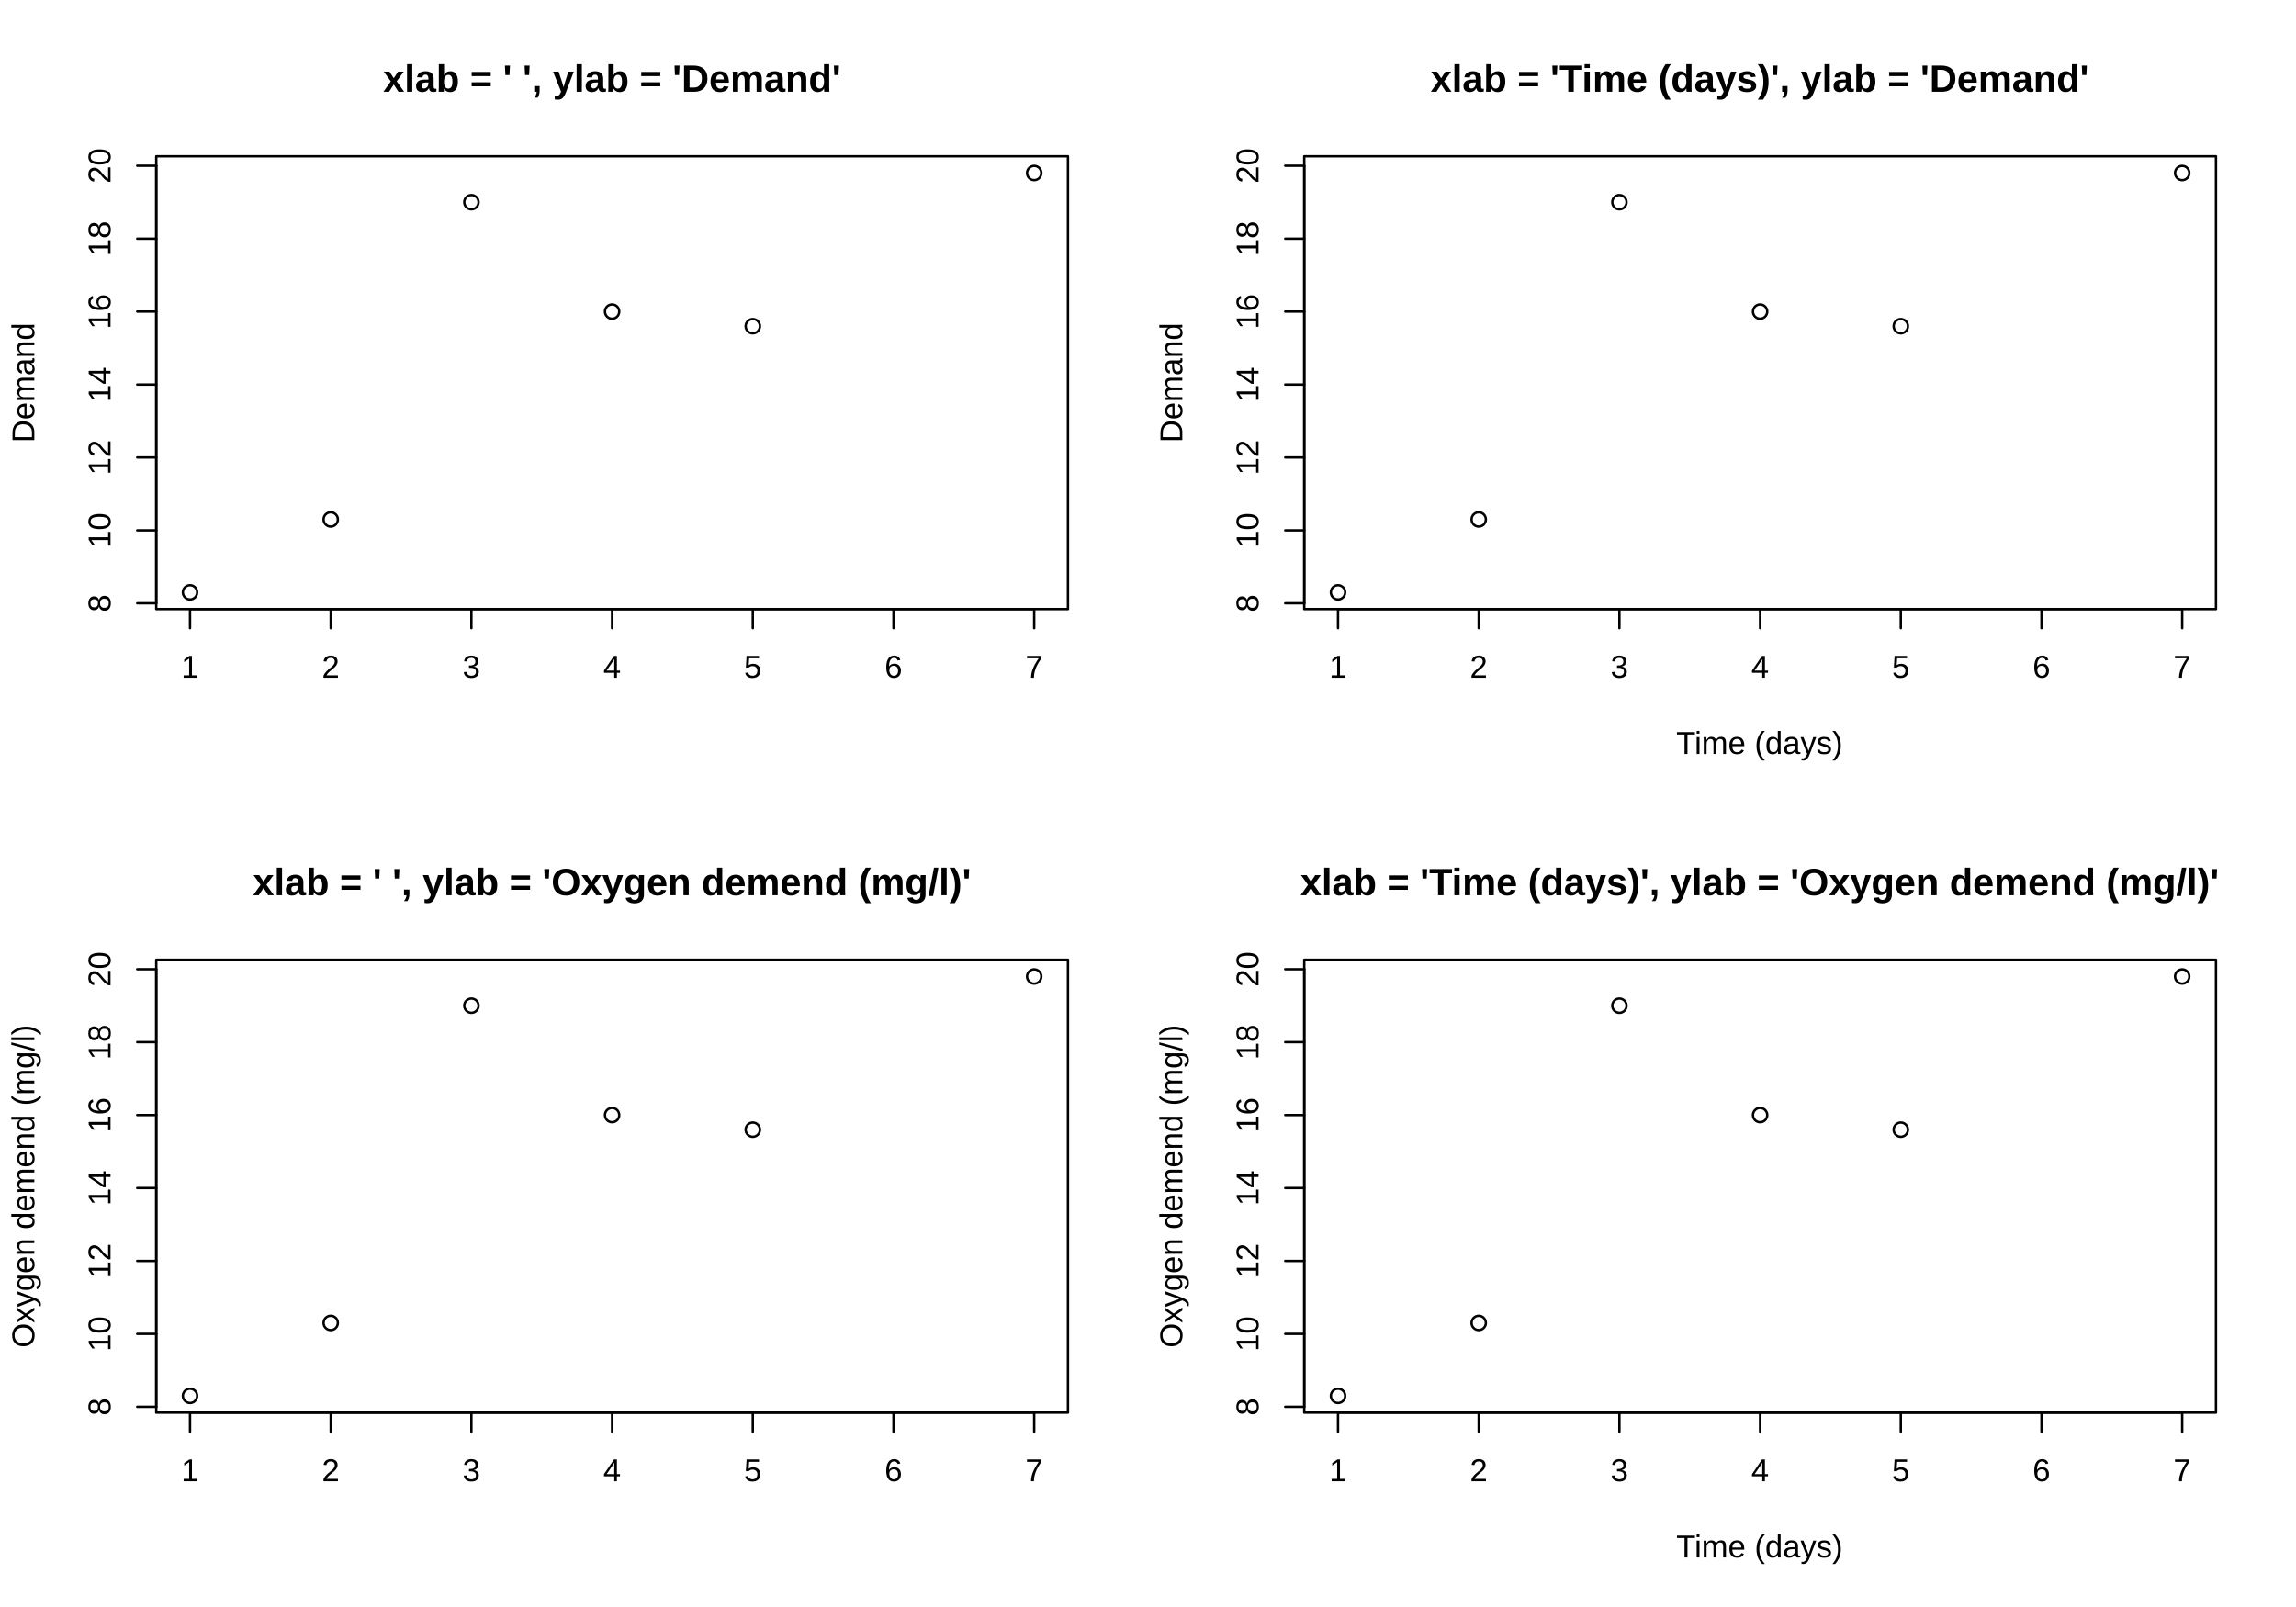
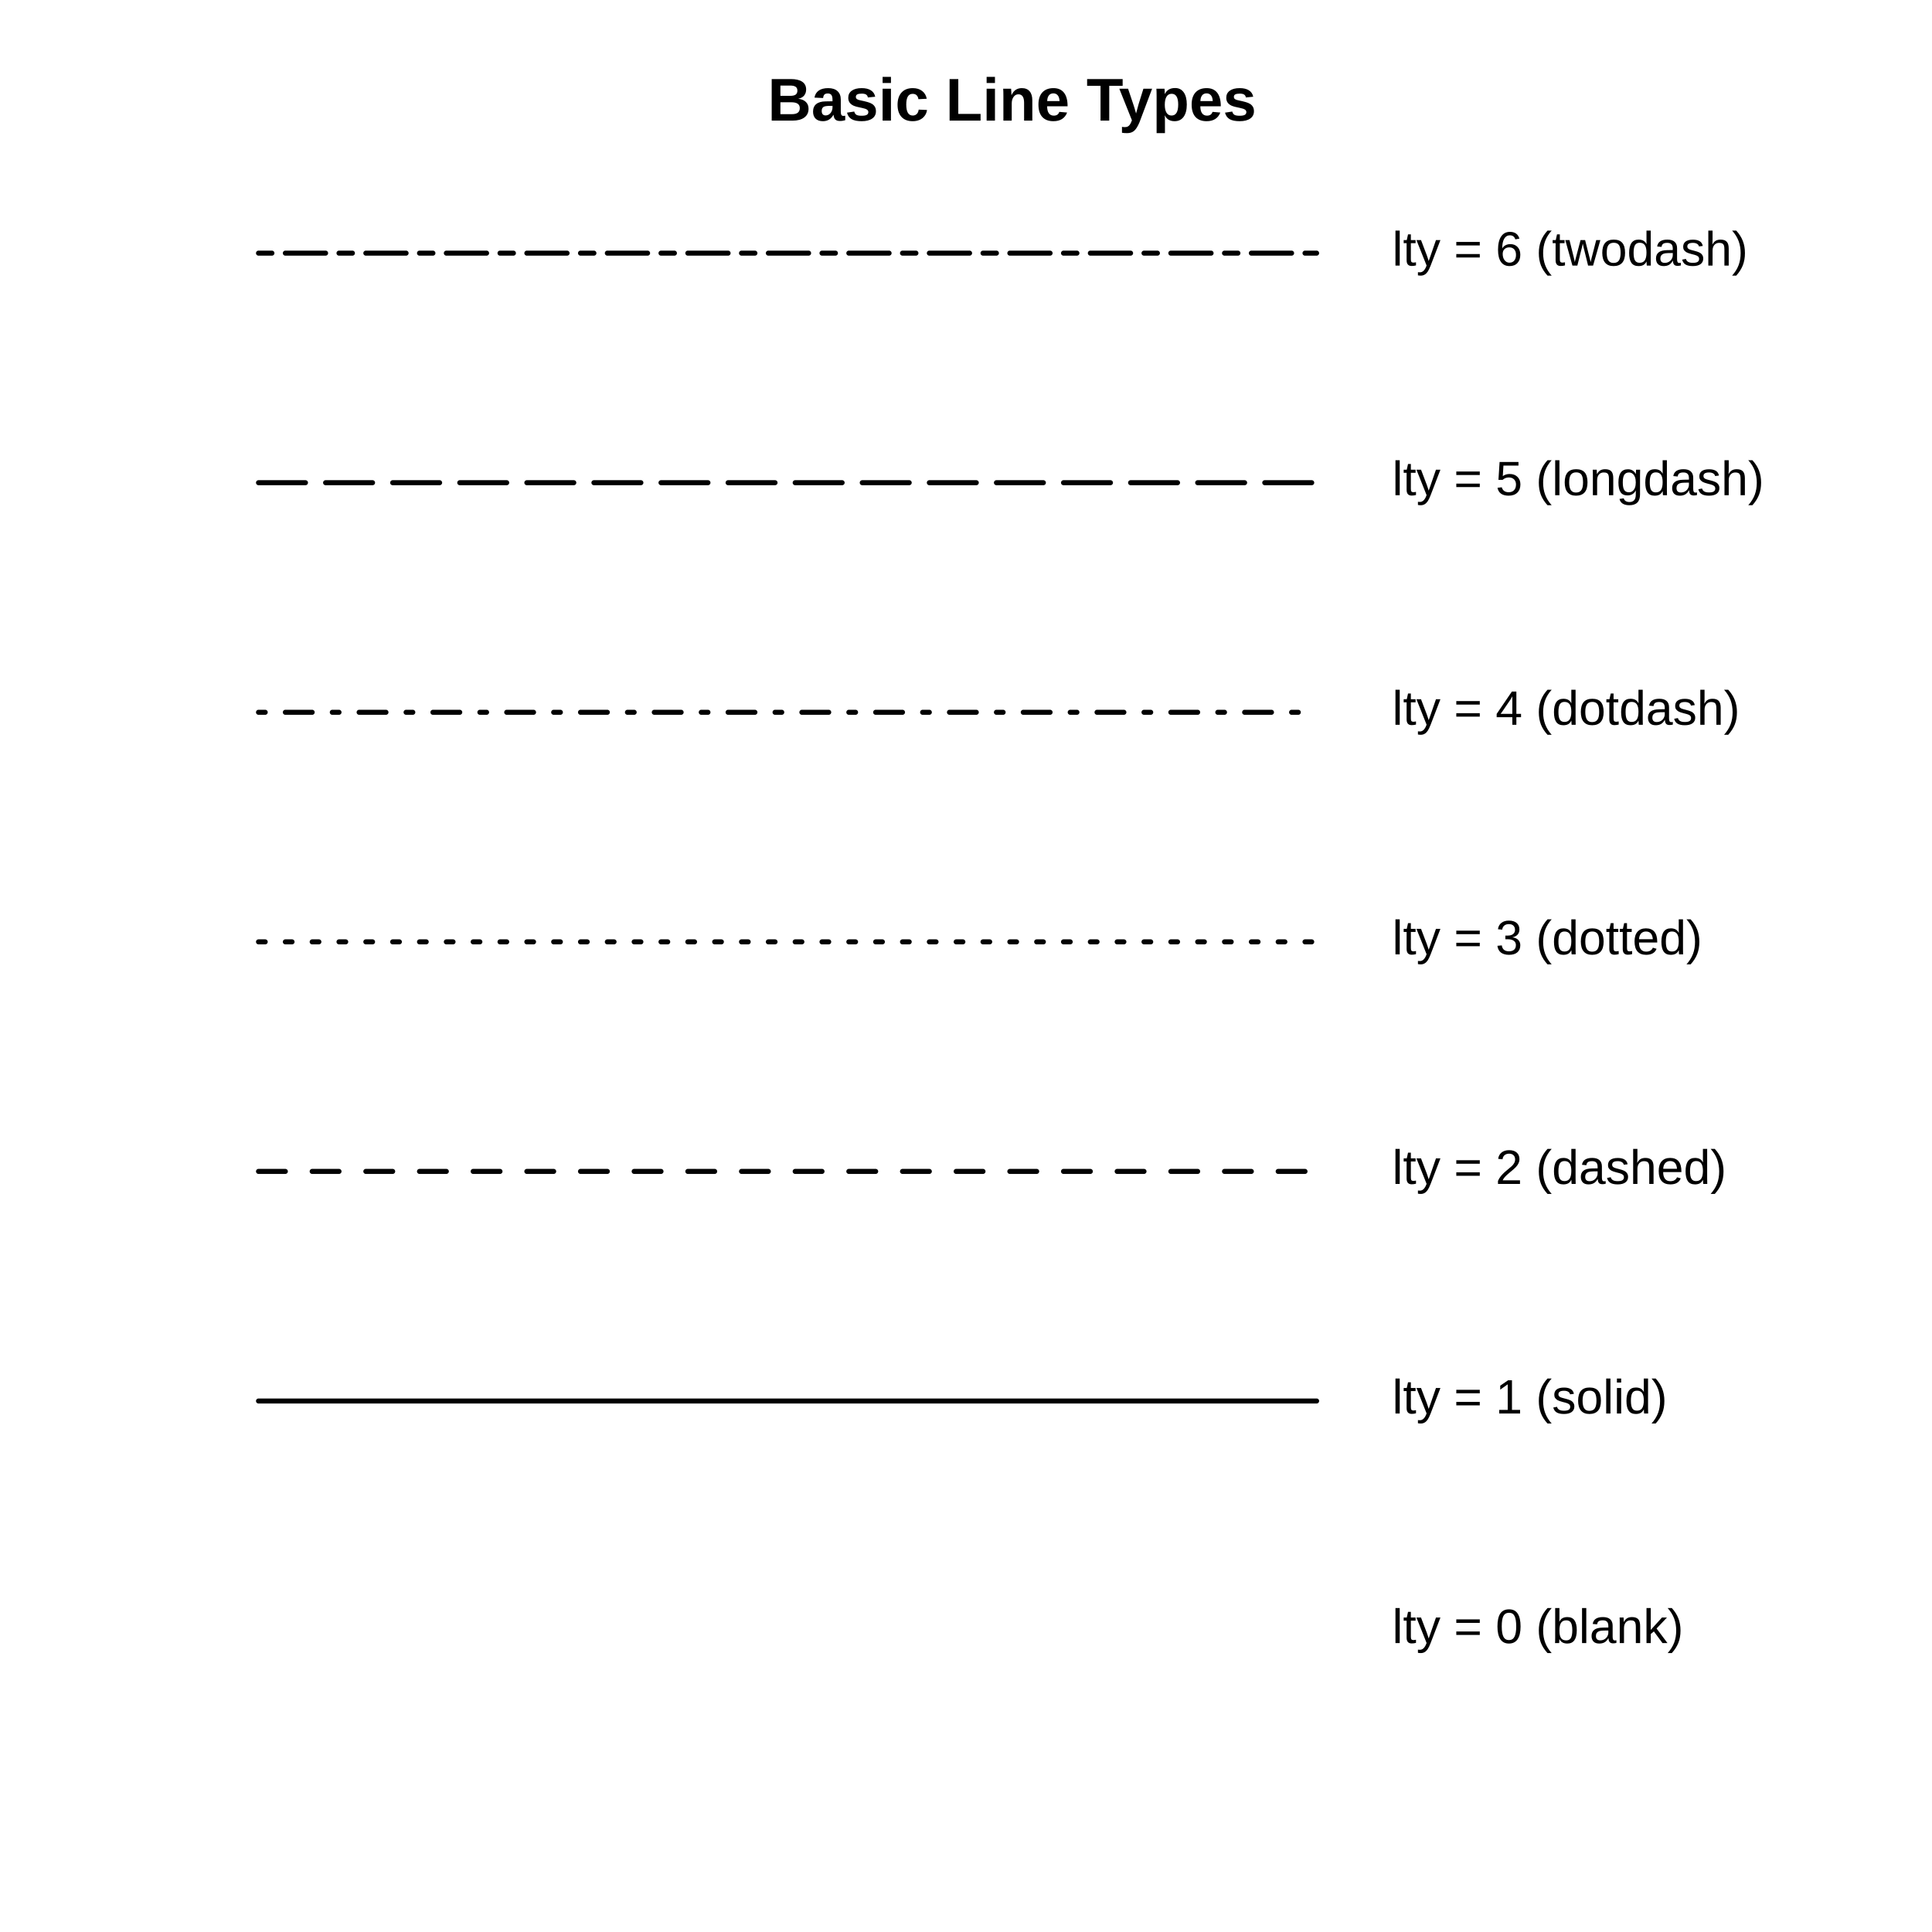
- <svg xmlns="http://www.w3.org/2000/svg" viewBox="0 0 720.00 504.00">
+ <svg xmlns="http://www.w3.org/2000/svg" viewBox="0 0 576.00 576.00">
  <defs>
    <style type="text/css">
    line, polyline, polygon, path, rect, circle {
      fill: none;
      stroke: #000000;
      stroke-linecap: round;
      stroke-linejoin: round;
      stroke-miterlimit: 10.00;
    }
  </style>
  </defs>
  <rect width="100%" height="100%" style="stroke: none; fill: #FFFFFF;" />
+   <text x="228.87" y="35.96" style="font-size: 18.00px; font-weight: bold; font-family: Arial;" textLength="147.06px" lengthAdjust="spacingAndGlyphs">Basic Line Types</text>
  <defs>
-     <clipPath id="cpNDkuMDB8MzM0LjkwfDE5MS4wNHw0OS4wMA==">
-       <rect x="49.00" y="49.00" width="285.90" height="142.04" />
+     <clipPath id="cpNTkuMDR8NTQ1Ljc2fDUwMi41Nnw1OS4wNA==">
+       <rect x="59.04" y="59.04" width="486.72" height="443.52" />
    </clipPath>
  </defs>
-   <circle cx="59.59" cy="185.78" r="2.24" style="stroke-width: 0.75;" clip-path="url(#cpNDkuMDB8MzM0LjkwfDE5MS4wNHw0OS4wMA==)" />
-   <circle cx="103.71" cy="162.91" r="2.24" style="stroke-width: 0.75;" clip-path="url(#cpNDkuMDB8MzM0LjkwfDE5MS4wNHw0OS4wMA==)" />
-   <circle cx="147.83" cy="63.41" r="2.24" style="stroke-width: 0.75;" clip-path="url(#cpNDkuMDB8MzM0LjkwfDE5MS4wNHw0OS4wMA==)" />
-   <circle cx="191.95" cy="97.72" r="2.24" style="stroke-width: 0.75;" clip-path="url(#cpNDkuMDB8MzM0LjkwfDE5MS4wNHw0OS4wMA==)" />
-   <circle cx="236.07" cy="102.30" r="2.24" style="stroke-width: 0.75;" clip-path="url(#cpNDkuMDB8MzM0LjkwfDE5MS4wNHw0OS4wMA==)" />
-   <circle cx="324.31" cy="54.26" r="2.24" style="stroke-width: 0.75;" clip-path="url(#cpNDkuMDB8MzM0LjkwfDE5MS4wNHw0OS4wMA==)" />
-   <defs>
-     <clipPath id="cpMC4wMHw3MjAuMDB8NTA0LjAwfDAuMDA=">
-       <rect x="0.00" y="0.00" width="720.00" height="504.00" />
-     </clipPath>
-   </defs>
-   <line x1="59.59" y1="191.04" x2="324.31" y2="191.04" style="stroke-width: 0.75;" clip-path="url(#cpMC4wMHw3MjAuMDB8NTA0LjAwfDAuMDA=)" />
-   <line x1="59.59" y1="191.04" x2="59.59" y2="197.02" style="stroke-width: 0.75;" clip-path="url(#cpMC4wMHw3MjAuMDB8NTA0LjAwfDAuMDA=)" />
-   <line x1="103.71" y1="191.04" x2="103.71" y2="197.02" style="stroke-width: 0.75;" clip-path="url(#cpMC4wMHw3MjAuMDB8NTA0LjAwfDAuMDA=)" />
-   <line x1="147.83" y1="191.04" x2="147.83" y2="197.02" style="stroke-width: 0.75;" clip-path="url(#cpMC4wMHw3MjAuMDB8NTA0LjAwfDAuMDA=)" />
-   <line x1="191.95" y1="191.04" x2="191.95" y2="197.02" style="stroke-width: 0.75;" clip-path="url(#cpMC4wMHw3MjAuMDB8NTA0LjAwfDAuMDA=)" />
-   <line x1="236.07" y1="191.04" x2="236.07" y2="197.02" style="stroke-width: 0.75;" clip-path="url(#cpMC4wMHw3MjAuMDB8NTA0LjAwfDAuMDA=)" />
-   <line x1="280.19" y1="191.04" x2="280.19" y2="197.02" style="stroke-width: 0.75;" clip-path="url(#cpMC4wMHw3MjAuMDB8NTA0LjAwfDAuMDA=)" />
-   <line x1="324.31" y1="191.04" x2="324.31" y2="197.02" style="stroke-width: 0.75;" clip-path="url(#cpMC4wMHw3MjAuMDB8NTA0LjAwfDAuMDA=)" />
-   <g clip-path="url(#cpMC4wMHw3MjAuMDB8NTA0LjAwfDAuMDA=)">
-     <text x="56.82" y="212.56" style="font-size: 9.96px; font-family: Arial;" textLength="5.54px" lengthAdjust="spacingAndGlyphs">1</text>
+   <g clip-path="url(#cpNTkuMDR8NTQ1Ljc2fDUwMi41Nnw1OS4wNA==)">
+     <text x="415.07" y="489.86" style="font-size: 14.40px; font-family: Arial;" textLength="86.84px" lengthAdjust="spacingAndGlyphs">lty = 0 (blank)</text>
  </g>
-   <g clip-path="url(#cpMC4wMHw3MjAuMDB8NTA0LjAwfDAuMDA=)">
-     <text x="100.94" y="212.56" style="font-size: 9.96px; font-family: Arial;" textLength="5.54px" lengthAdjust="spacingAndGlyphs">2</text>
+   <polyline points="77.07,417.69 392.53,417.69 " style="stroke-width: 1.50;" clip-path="url(#cpNTkuMDR8NTQ1Ljc2fDUwMi41Nnw1OS4wNA==)" />
+   <g clip-path="url(#cpNTkuMDR8NTQ1Ljc2fDUwMi41Nnw1OS4wNA==)">
+     <text x="415.07" y="421.42" style="font-size: 14.40px; font-family: Arial;" textLength="82.03px" lengthAdjust="spacingAndGlyphs">lty = 1 (solid)</text>
  </g>
-   <g clip-path="url(#cpMC4wMHw3MjAuMDB8NTA0LjAwfDAuMDA=)">
-     <text x="145.06" y="212.56" style="font-size: 9.96px; font-family: Arial;" textLength="5.54px" lengthAdjust="spacingAndGlyphs">3</text>
+   <polyline points="77.07,349.24 392.53,349.24 " style="stroke-width: 1.50; stroke-dasharray: 8.00,8.00;" clip-path="url(#cpNTkuMDR8NTQ1Ljc2fDUwMi41Nnw1OS4wNA==)" />
+   <g clip-path="url(#cpNTkuMDR8NTQ1Ljc2fDUwMi41Nnw1OS4wNA==)">
+     <text x="415.07" y="352.97" style="font-size: 14.40px; font-family: Arial;" textLength="99.65px" lengthAdjust="spacingAndGlyphs">lty = 2 (dashed)</text>
  </g>
-   <g clip-path="url(#cpMC4wMHw3MjAuMDB8NTA0LjAwfDAuMDA=)">
-     <text x="189.18" y="212.56" style="font-size: 9.96px; font-family: Arial;" textLength="5.54px" lengthAdjust="spacingAndGlyphs">4</text>
+   <polyline points="77.07,280.80 392.53,280.80 " style="stroke-width: 1.50; stroke-dasharray: 2.00,6.00;" clip-path="url(#cpNTkuMDR8NTQ1Ljc2fDUwMi41Nnw1OS4wNA==)" />
+   <g clip-path="url(#cpNTkuMDR8NTQ1Ljc2fDUwMi41Nnw1OS4wNA==)">
+     <text x="415.07" y="284.53" style="font-size: 14.40px; font-family: Arial;" textLength="92.45px" lengthAdjust="spacingAndGlyphs">lty = 3 (dotted)</text>
  </g>
-   <g clip-path="url(#cpMC4wMHw3MjAuMDB8NTA0LjAwfDAuMDA=)">
-     <text x="233.30" y="212.56" style="font-size: 9.96px; font-family: Arial;" textLength="5.54px" lengthAdjust="spacingAndGlyphs">5</text>
+   <polyline points="77.07,212.36 392.53,212.36 " style="stroke-width: 1.50; stroke-dasharray: 2.00,6.00,8.00,6.00;" clip-path="url(#cpNTkuMDR8NTQ1Ljc2fDUwMi41Nnw1OS4wNA==)" />
+   <g clip-path="url(#cpNTkuMDR8NTQ1Ljc2fDUwMi41Nnw1OS4wNA==)">
+     <text x="415.07" y="216.08" style="font-size: 14.40px; font-family: Arial;" textLength="103.65px" lengthAdjust="spacingAndGlyphs">lty = 4 (dotdash)</text>
  </g>
-   <g clip-path="url(#cpMC4wMHw3MjAuMDB8NTA0LjAwfDAuMDA=)">
-     <text x="277.42" y="212.56" style="font-size: 9.96px; font-family: Arial;" textLength="5.54px" lengthAdjust="spacingAndGlyphs">6</text>
+   <polyline points="77.07,143.91 392.53,143.91 " style="stroke-width: 1.50; stroke-dasharray: 14.00,6.00;" clip-path="url(#cpNTkuMDR8NTQ1Ljc2fDUwMi41Nnw1OS4wNA==)" />
+   <g clip-path="url(#cpNTkuMDR8NTQ1Ljc2fDUwMi41Nnw1OS4wNA==)">
+     <text x="415.07" y="147.64" style="font-size: 14.40px; font-family: Arial;" textLength="110.86px" lengthAdjust="spacingAndGlyphs">lty = 5 (longdash)</text>
  </g>
-   <g clip-path="url(#cpMC4wMHw3MjAuMDB8NTA0LjAwfDAuMDA=)">
-     <text x="321.54" y="212.56" style="font-size: 9.96px; font-family: Arial;" textLength="5.54px" lengthAdjust="spacingAndGlyphs">7</text>
-   </g>
-   <line x1="49.00" y1="189.21" x2="49.00" y2="51.98" style="stroke-width: 0.75;" clip-path="url(#cpMC4wMHw3MjAuMDB8NTA0LjAwfDAuMDA=)" />
-   <line x1="49.00" y1="189.21" x2="43.03" y2="189.21" style="stroke-width: 0.75;" clip-path="url(#cpMC4wMHw3MjAuMDB8NTA0LjAwfDAuMDA=)" />
-   <line x1="49.00" y1="166.34" x2="43.03" y2="166.34" style="stroke-width: 0.75;" clip-path="url(#cpMC4wMHw3MjAuMDB8NTA0LjAwfDAuMDA=)" />
-   <line x1="49.00" y1="143.47" x2="43.03" y2="143.47" style="stroke-width: 0.75;" clip-path="url(#cpMC4wMHw3MjAuMDB8NTA0LjAwfDAuMDA=)" />
-   <line x1="49.00" y1="120.60" x2="43.03" y2="120.60" style="stroke-width: 0.75;" clip-path="url(#cpMC4wMHw3MjAuMDB8NTA0LjAwfDAuMDA=)" />
-   <line x1="49.00" y1="97.72" x2="43.03" y2="97.72" style="stroke-width: 0.75;" clip-path="url(#cpMC4wMHw3MjAuMDB8NTA0LjAwfDAuMDA=)" />
-   <line x1="49.00" y1="74.85" x2="43.03" y2="74.85" style="stroke-width: 0.75;" clip-path="url(#cpMC4wMHw3MjAuMDB8NTA0LjAwfDAuMDA=)" />
-   <line x1="49.00" y1="51.98" x2="43.03" y2="51.98" style="stroke-width: 0.75;" clip-path="url(#cpMC4wMHw3MjAuMDB8NTA0LjAwfDAuMDA=)" />
-   <g clip-path="url(#cpMC4wMHw3MjAuMDB8NTA0LjAwfDAuMDA=)">
-     <text transform="translate(34.66,191.98) rotate(-90)" style="font-size: 9.96px; font-family: Arial;" textLength="5.54px" lengthAdjust="spacingAndGlyphs">8</text>
-   </g>
-   <g clip-path="url(#cpMC4wMHw3MjAuMDB8NTA0LjAwfDAuMDA=)">
-     <text transform="translate(34.66,171.88) rotate(-90)" style="font-size: 9.96px; font-family: Arial;" textLength="11.08px" lengthAdjust="spacingAndGlyphs">10</text>
-   </g>
-   <g clip-path="url(#cpMC4wMHw3MjAuMDB8NTA0LjAwfDAuMDA=)">
-     <text transform="translate(34.66,149.01) rotate(-90)" style="font-size: 9.96px; font-family: Arial;" textLength="11.08px" lengthAdjust="spacingAndGlyphs">12</text>
-   </g>
-   <g clip-path="url(#cpMC4wMHw3MjAuMDB8NTA0LjAwfDAuMDA=)">
-     <text transform="translate(34.66,126.14) rotate(-90)" style="font-size: 9.96px; font-family: Arial;" textLength="11.08px" lengthAdjust="spacingAndGlyphs">14</text>
-   </g>
-   <g clip-path="url(#cpMC4wMHw3MjAuMDB8NTA0LjAwfDAuMDA=)">
-     <text transform="translate(34.66,103.26) rotate(-90)" style="font-size: 9.96px; font-family: Arial;" textLength="11.08px" lengthAdjust="spacingAndGlyphs">16</text>
-   </g>
-   <g clip-path="url(#cpMC4wMHw3MjAuMDB8NTA0LjAwfDAuMDA=)">
-     <text transform="translate(34.66,80.39) rotate(-90)" style="font-size: 9.96px; font-family: Arial;" textLength="11.08px" lengthAdjust="spacingAndGlyphs">18</text>
-   </g>
-   <g clip-path="url(#cpMC4wMHw3MjAuMDB8NTA0LjAwfDAuMDA=)">
-     <text transform="translate(34.66,57.52) rotate(-90)" style="font-size: 9.96px; font-family: Arial;" textLength="11.08px" lengthAdjust="spacingAndGlyphs">20</text>
-   </g>
-   <polyline points="49.00,191.04 334.90,191.04 334.90,49.00 49.00,49.00 49.00,191.04 " style="stroke-width: 0.75;" clip-path="url(#cpMC4wMHw3MjAuMDB8NTA0LjAwfDAuMDA=)" />
-   <defs>
-     <clipPath id="cpMC4wMHwzNjAuMDB8MjUyLjAwfDAuMDA=">
-       <rect x="0.00" y="0.00" width="360.00" height="252.00" />
-     </clipPath>
-   </defs>
-   <g clip-path="url(#cpMC4wMHwzNjAuMDB8MjUyLjAwfDAuMDA=)">
-     <text x="120.17" y="28.78" style="font-size: 11.95px; font-weight: bold; font-family: Arial;" textLength="143.56px" lengthAdjust="spacingAndGlyphs">xlab = ' ', ylab = 'Demand'</text>
-   </g>
-   <g clip-path="url(#cpMC4wMHwzNjAuMDB8MjUyLjAwfDAuMDA=)">
-     <text x="190.57" y="236.46" style="font-size: 9.96px; font-family: Arial;" textLength="2.77px" lengthAdjust="spacingAndGlyphs"> </text>
-   </g>
-   <g clip-path="url(#cpMC4wMHwzNjAuMDB8MjUyLjAwfDAuMDA=)">
-     <text transform="translate(10.76,138.85) rotate(-90)" style="font-size: 9.96px; font-family: Arial;" textLength="37.65px" lengthAdjust="spacingAndGlyphs">Demand</text>
-   </g>
-   <defs>
-     <clipPath id="cpNDA5LjAwfDY5NC45MHwxOTEuMDR8NDkuMDA=">
-       <rect x="409.00" y="49.00" width="285.90" height="142.04" />
-     </clipPath>
-   </defs>
-   <circle cx="419.59" cy="185.78" r="2.24" style="stroke-width: 0.75;" clip-path="url(#cpNDA5LjAwfDY5NC45MHwxOTEuMDR8NDkuMDA=)" />
-   <circle cx="463.71" cy="162.91" r="2.24" style="stroke-width: 0.75;" clip-path="url(#cpNDA5LjAwfDY5NC45MHwxOTEuMDR8NDkuMDA=)" />
-   <circle cx="507.83" cy="63.41" r="2.24" style="stroke-width: 0.75;" clip-path="url(#cpNDA5LjAwfDY5NC45MHwxOTEuMDR8NDkuMDA=)" />
-   <circle cx="551.95" cy="97.72" r="2.24" style="stroke-width: 0.75;" clip-path="url(#cpNDA5LjAwfDY5NC45MHwxOTEuMDR8NDkuMDA=)" />
-   <circle cx="596.07" cy="102.30" r="2.24" style="stroke-width: 0.75;" clip-path="url(#cpNDA5LjAwfDY5NC45MHwxOTEuMDR8NDkuMDA=)" />
-   <circle cx="684.31" cy="54.26" r="2.24" style="stroke-width: 0.75;" clip-path="url(#cpNDA5LjAwfDY5NC45MHwxOTEuMDR8NDkuMDA=)" />
-   <defs>
-     <clipPath id="cpMC4wMHw3MjAuMDB8NTA0LjAwfDAuMDA=">
-       <rect x="0.00" y="0.00" width="720.00" height="504.00" />
-     </clipPath>
-   </defs>
-   <line x1="419.59" y1="191.04" x2="684.31" y2="191.04" style="stroke-width: 0.75;" clip-path="url(#cpMC4wMHw3MjAuMDB8NTA0LjAwfDAuMDA=)" />
-   <line x1="419.59" y1="191.04" x2="419.59" y2="197.02" style="stroke-width: 0.75;" clip-path="url(#cpMC4wMHw3MjAuMDB8NTA0LjAwfDAuMDA=)" />
-   <line x1="463.71" y1="191.04" x2="463.71" y2="197.02" style="stroke-width: 0.75;" clip-path="url(#cpMC4wMHw3MjAuMDB8NTA0LjAwfDAuMDA=)" />
-   <line x1="507.83" y1="191.04" x2="507.83" y2="197.02" style="stroke-width: 0.75;" clip-path="url(#cpMC4wMHw3MjAuMDB8NTA0LjAwfDAuMDA=)" />
-   <line x1="551.95" y1="191.04" x2="551.95" y2="197.02" style="stroke-width: 0.75;" clip-path="url(#cpMC4wMHw3MjAuMDB8NTA0LjAwfDAuMDA=)" />
-   <line x1="596.07" y1="191.04" x2="596.07" y2="197.02" style="stroke-width: 0.75;" clip-path="url(#cpMC4wMHw3MjAuMDB8NTA0LjAwfDAuMDA=)" />
-   <line x1="640.19" y1="191.04" x2="640.19" y2="197.02" style="stroke-width: 0.75;" clip-path="url(#cpMC4wMHw3MjAuMDB8NTA0LjAwfDAuMDA=)" />
-   <line x1="684.31" y1="191.04" x2="684.31" y2="197.02" style="stroke-width: 0.75;" clip-path="url(#cpMC4wMHw3MjAuMDB8NTA0LjAwfDAuMDA=)" />
-   <g clip-path="url(#cpMC4wMHw3MjAuMDB8NTA0LjAwfDAuMDA=)">
-     <text x="416.82" y="212.56" style="font-size: 9.96px; font-family: Arial;" textLength="5.54px" lengthAdjust="spacingAndGlyphs">1</text>
-   </g>
-   <g clip-path="url(#cpMC4wMHw3MjAuMDB8NTA0LjAwfDAuMDA=)">
-     <text x="460.94" y="212.56" style="font-size: 9.96px; font-family: Arial;" textLength="5.54px" lengthAdjust="spacingAndGlyphs">2</text>
-   </g>
-   <g clip-path="url(#cpMC4wMHw3MjAuMDB8NTA0LjAwfDAuMDA=)">
-     <text x="505.06" y="212.56" style="font-size: 9.96px; font-family: Arial;" textLength="5.54px" lengthAdjust="spacingAndGlyphs">3</text>
-   </g>
-   <g clip-path="url(#cpMC4wMHw3MjAuMDB8NTA0LjAwfDAuMDA=)">
-     <text x="549.18" y="212.56" style="font-size: 9.96px; font-family: Arial;" textLength="5.54px" lengthAdjust="spacingAndGlyphs">4</text>
-   </g>
-   <g clip-path="url(#cpMC4wMHw3MjAuMDB8NTA0LjAwfDAuMDA=)">
-     <text x="593.30" y="212.56" style="font-size: 9.96px; font-family: Arial;" textLength="5.54px" lengthAdjust="spacingAndGlyphs">5</text>
-   </g>
-   <g clip-path="url(#cpMC4wMHw3MjAuMDB8NTA0LjAwfDAuMDA=)">
-     <text x="637.42" y="212.56" style="font-size: 9.96px; font-family: Arial;" textLength="5.54px" lengthAdjust="spacingAndGlyphs">6</text>
-   </g>
-   <g clip-path="url(#cpMC4wMHw3MjAuMDB8NTA0LjAwfDAuMDA=)">
-     <text x="681.54" y="212.56" style="font-size: 9.96px; font-family: Arial;" textLength="5.54px" lengthAdjust="spacingAndGlyphs">7</text>
-   </g>
-   <line x1="409.00" y1="189.21" x2="409.00" y2="51.98" style="stroke-width: 0.75;" clip-path="url(#cpMC4wMHw3MjAuMDB8NTA0LjAwfDAuMDA=)" />
-   <line x1="409.00" y1="189.21" x2="403.03" y2="189.21" style="stroke-width: 0.75;" clip-path="url(#cpMC4wMHw3MjAuMDB8NTA0LjAwfDAuMDA=)" />
-   <line x1="409.00" y1="166.34" x2="403.03" y2="166.34" style="stroke-width: 0.75;" clip-path="url(#cpMC4wMHw3MjAuMDB8NTA0LjAwfDAuMDA=)" />
-   <line x1="409.00" y1="143.47" x2="403.03" y2="143.47" style="stroke-width: 0.75;" clip-path="url(#cpMC4wMHw3MjAuMDB8NTA0LjAwfDAuMDA=)" />
-   <line x1="409.00" y1="120.60" x2="403.03" y2="120.60" style="stroke-width: 0.75;" clip-path="url(#cpMC4wMHw3MjAuMDB8NTA0LjAwfDAuMDA=)" />
-   <line x1="409.00" y1="97.72" x2="403.03" y2="97.72" style="stroke-width: 0.75;" clip-path="url(#cpMC4wMHw3MjAuMDB8NTA0LjAwfDAuMDA=)" />
-   <line x1="409.00" y1="74.85" x2="403.03" y2="74.85" style="stroke-width: 0.75;" clip-path="url(#cpMC4wMHw3MjAuMDB8NTA0LjAwfDAuMDA=)" />
-   <line x1="409.00" y1="51.98" x2="403.03" y2="51.98" style="stroke-width: 0.75;" clip-path="url(#cpMC4wMHw3MjAuMDB8NTA0LjAwfDAuMDA=)" />
-   <g clip-path="url(#cpMC4wMHw3MjAuMDB8NTA0LjAwfDAuMDA=)">
-     <text transform="translate(394.66,191.98) rotate(-90)" style="font-size: 9.96px; font-family: Arial;" textLength="5.54px" lengthAdjust="spacingAndGlyphs">8</text>
-   </g>
-   <g clip-path="url(#cpMC4wMHw3MjAuMDB8NTA0LjAwfDAuMDA=)">
-     <text transform="translate(394.66,171.88) rotate(-90)" style="font-size: 9.96px; font-family: Arial;" textLength="11.08px" lengthAdjust="spacingAndGlyphs">10</text>
-   </g>
-   <g clip-path="url(#cpMC4wMHw3MjAuMDB8NTA0LjAwfDAuMDA=)">
-     <text transform="translate(394.66,149.01) rotate(-90)" style="font-size: 9.96px; font-family: Arial;" textLength="11.08px" lengthAdjust="spacingAndGlyphs">12</text>
-   </g>
-   <g clip-path="url(#cpMC4wMHw3MjAuMDB8NTA0LjAwfDAuMDA=)">
-     <text transform="translate(394.66,126.14) rotate(-90)" style="font-size: 9.96px; font-family: Arial;" textLength="11.08px" lengthAdjust="spacingAndGlyphs">14</text>
-   </g>
-   <g clip-path="url(#cpMC4wMHw3MjAuMDB8NTA0LjAwfDAuMDA=)">
-     <text transform="translate(394.66,103.26) rotate(-90)" style="font-size: 9.96px; font-family: Arial;" textLength="11.08px" lengthAdjust="spacingAndGlyphs">16</text>
-   </g>
-   <g clip-path="url(#cpMC4wMHw3MjAuMDB8NTA0LjAwfDAuMDA=)">
-     <text transform="translate(394.66,80.39) rotate(-90)" style="font-size: 9.96px; font-family: Arial;" textLength="11.08px" lengthAdjust="spacingAndGlyphs">18</text>
-   </g>
-   <g clip-path="url(#cpMC4wMHw3MjAuMDB8NTA0LjAwfDAuMDA=)">
-     <text transform="translate(394.66,57.52) rotate(-90)" style="font-size: 9.96px; font-family: Arial;" textLength="11.08px" lengthAdjust="spacingAndGlyphs">20</text>
-   </g>
-   <polyline points="409.00,191.04 694.90,191.04 694.90,49.00 409.00,49.00 409.00,191.04 " style="stroke-width: 0.75;" clip-path="url(#cpMC4wMHw3MjAuMDB8NTA0LjAwfDAuMDA=)" />
-   <defs>
-     <clipPath id="cpMzYwLjAwfDcyMC4wMHwyNTIuMDB8MC4wMA==">
-       <rect x="360.00" y="0.00" width="360.00" height="252.00" />
-     </clipPath>
-   </defs>
-   <g clip-path="url(#cpMzYwLjAwfDcyMC4wMHwyNTIuMDB8MC4wMA==)">
-     <text x="448.62" y="28.78" style="font-size: 11.95px; font-weight: bold; font-family: Arial;" textLength="206.66px" lengthAdjust="spacingAndGlyphs">xlab = 'Time (days)', ylab = 'Demand'</text>
-   </g>
-   <g clip-path="url(#cpMzYwLjAwfDcyMC4wMHwyNTIuMDB8MC4wMA==)">
-     <text x="525.67" y="236.46" style="font-size: 9.96px; font-family: Arial;" textLength="52.57px" lengthAdjust="spacingAndGlyphs">Time (days)</text>
-   </g>
-   <g clip-path="url(#cpMzYwLjAwfDcyMC4wMHwyNTIuMDB8MC4wMA==)">
-     <text transform="translate(370.76,138.85) rotate(-90)" style="font-size: 9.96px; font-family: Arial;" textLength="37.65px" lengthAdjust="spacingAndGlyphs">Demand</text>
-   </g>
-   <defs>
-     <clipPath id="cpNDkuMDB8MzM0LjkwfDQ0My4wNHwzMDEuMDA=">
-       <rect x="49.00" y="301.00" width="285.90" height="142.04" />
-     </clipPath>
-   </defs>
-   <circle cx="59.59" cy="437.78" r="2.24" style="stroke-width: 0.75;" clip-path="url(#cpNDkuMDB8MzM0LjkwfDQ0My4wNHwzMDEuMDA=)" />
-   <circle cx="103.71" cy="414.91" r="2.24" style="stroke-width: 0.75;" clip-path="url(#cpNDkuMDB8MzM0LjkwfDQ0My4wNHwzMDEuMDA=)" />
-   <circle cx="147.83" cy="315.41" r="2.24" style="stroke-width: 0.75;" clip-path="url(#cpNDkuMDB8MzM0LjkwfDQ0My4wNHwzMDEuMDA=)" />
-   <circle cx="191.95" cy="349.72" r="2.24" style="stroke-width: 0.75;" clip-path="url(#cpNDkuMDB8MzM0LjkwfDQ0My4wNHwzMDEuMDA=)" />
-   <circle cx="236.07" cy="354.30" r="2.24" style="stroke-width: 0.75;" clip-path="url(#cpNDkuMDB8MzM0LjkwfDQ0My4wNHwzMDEuMDA=)" />
-   <circle cx="324.31" cy="306.26" r="2.24" style="stroke-width: 0.75;" clip-path="url(#cpNDkuMDB8MzM0LjkwfDQ0My4wNHwzMDEuMDA=)" />
-   <defs>
-     <clipPath id="cpMC4wMHw3MjAuMDB8NTA0LjAwfDAuMDA=">
-       <rect x="0.00" y="0.00" width="720.00" height="504.00" />
-     </clipPath>
-   </defs>
-   <line x1="59.59" y1="443.04" x2="324.31" y2="443.04" style="stroke-width: 0.75;" clip-path="url(#cpMC4wMHw3MjAuMDB8NTA0LjAwfDAuMDA=)" />
-   <line x1="59.59" y1="443.04" x2="59.59" y2="449.02" style="stroke-width: 0.75;" clip-path="url(#cpMC4wMHw3MjAuMDB8NTA0LjAwfDAuMDA=)" />
-   <line x1="103.71" y1="443.04" x2="103.71" y2="449.02" style="stroke-width: 0.75;" clip-path="url(#cpMC4wMHw3MjAuMDB8NTA0LjAwfDAuMDA=)" />
-   <line x1="147.83" y1="443.04" x2="147.83" y2="449.02" style="stroke-width: 0.75;" clip-path="url(#cpMC4wMHw3MjAuMDB8NTA0LjAwfDAuMDA=)" />
-   <line x1="191.95" y1="443.04" x2="191.95" y2="449.02" style="stroke-width: 0.75;" clip-path="url(#cpMC4wMHw3MjAuMDB8NTA0LjAwfDAuMDA=)" />
-   <line x1="236.07" y1="443.04" x2="236.07" y2="449.02" style="stroke-width: 0.75;" clip-path="url(#cpMC4wMHw3MjAuMDB8NTA0LjAwfDAuMDA=)" />
-   <line x1="280.19" y1="443.04" x2="280.19" y2="449.02" style="stroke-width: 0.75;" clip-path="url(#cpMC4wMHw3MjAuMDB8NTA0LjAwfDAuMDA=)" />
-   <line x1="324.31" y1="443.04" x2="324.31" y2="449.02" style="stroke-width: 0.75;" clip-path="url(#cpMC4wMHw3MjAuMDB8NTA0LjAwfDAuMDA=)" />
-   <g clip-path="url(#cpMC4wMHw3MjAuMDB8NTA0LjAwfDAuMDA=)">
-     <text x="56.82" y="464.56" style="font-size: 9.96px; font-family: Arial;" textLength="5.54px" lengthAdjust="spacingAndGlyphs">1</text>
-   </g>
-   <g clip-path="url(#cpMC4wMHw3MjAuMDB8NTA0LjAwfDAuMDA=)">
-     <text x="100.94" y="464.56" style="font-size: 9.96px; font-family: Arial;" textLength="5.54px" lengthAdjust="spacingAndGlyphs">2</text>
-   </g>
-   <g clip-path="url(#cpMC4wMHw3MjAuMDB8NTA0LjAwfDAuMDA=)">
-     <text x="145.06" y="464.56" style="font-size: 9.96px; font-family: Arial;" textLength="5.54px" lengthAdjust="spacingAndGlyphs">3</text>
-   </g>
-   <g clip-path="url(#cpMC4wMHw3MjAuMDB8NTA0LjAwfDAuMDA=)">
-     <text x="189.18" y="464.56" style="font-size: 9.96px; font-family: Arial;" textLength="5.54px" lengthAdjust="spacingAndGlyphs">4</text>
-   </g>
-   <g clip-path="url(#cpMC4wMHw3MjAuMDB8NTA0LjAwfDAuMDA=)">
-     <text x="233.30" y="464.56" style="font-size: 9.96px; font-family: Arial;" textLength="5.54px" lengthAdjust="spacingAndGlyphs">5</text>
-   </g>
-   <g clip-path="url(#cpMC4wMHw3MjAuMDB8NTA0LjAwfDAuMDA=)">
-     <text x="277.42" y="464.56" style="font-size: 9.96px; font-family: Arial;" textLength="5.54px" lengthAdjust="spacingAndGlyphs">6</text>
-   </g>
-   <g clip-path="url(#cpMC4wMHw3MjAuMDB8NTA0LjAwfDAuMDA=)">
-     <text x="321.54" y="464.56" style="font-size: 9.96px; font-family: Arial;" textLength="5.54px" lengthAdjust="spacingAndGlyphs">7</text>
-   </g>
-   <line x1="49.00" y1="441.21" x2="49.00" y2="303.98" style="stroke-width: 0.75;" clip-path="url(#cpMC4wMHw3MjAuMDB8NTA0LjAwfDAuMDA=)" />
-   <line x1="49.00" y1="441.21" x2="43.03" y2="441.21" style="stroke-width: 0.75;" clip-path="url(#cpMC4wMHw3MjAuMDB8NTA0LjAwfDAuMDA=)" />
-   <line x1="49.00" y1="418.34" x2="43.03" y2="418.34" style="stroke-width: 0.75;" clip-path="url(#cpMC4wMHw3MjAuMDB8NTA0LjAwfDAuMDA=)" />
-   <line x1="49.00" y1="395.47" x2="43.03" y2="395.47" style="stroke-width: 0.75;" clip-path="url(#cpMC4wMHw3MjAuMDB8NTA0LjAwfDAuMDA=)" />
-   <line x1="49.00" y1="372.60" x2="43.03" y2="372.60" style="stroke-width: 0.75;" clip-path="url(#cpMC4wMHw3MjAuMDB8NTA0LjAwfDAuMDA=)" />
-   <line x1="49.00" y1="349.72" x2="43.03" y2="349.72" style="stroke-width: 0.75;" clip-path="url(#cpMC4wMHw3MjAuMDB8NTA0LjAwfDAuMDA=)" />
-   <line x1="49.00" y1="326.85" x2="43.03" y2="326.85" style="stroke-width: 0.75;" clip-path="url(#cpMC4wMHw3MjAuMDB8NTA0LjAwfDAuMDA=)" />
-   <line x1="49.00" y1="303.98" x2="43.03" y2="303.98" style="stroke-width: 0.75;" clip-path="url(#cpMC4wMHw3MjAuMDB8NTA0LjAwfDAuMDA=)" />
-   <g clip-path="url(#cpMC4wMHw3MjAuMDB8NTA0LjAwfDAuMDA=)">
-     <text transform="translate(34.66,443.98) rotate(-90)" style="font-size: 9.96px; font-family: Arial;" textLength="5.54px" lengthAdjust="spacingAndGlyphs">8</text>
-   </g>
-   <g clip-path="url(#cpMC4wMHw3MjAuMDB8NTA0LjAwfDAuMDA=)">
-     <text transform="translate(34.66,423.88) rotate(-90)" style="font-size: 9.96px; font-family: Arial;" textLength="11.08px" lengthAdjust="spacingAndGlyphs">10</text>
-   </g>
-   <g clip-path="url(#cpMC4wMHw3MjAuMDB8NTA0LjAwfDAuMDA=)">
-     <text transform="translate(34.66,401.01) rotate(-90)" style="font-size: 9.96px; font-family: Arial;" textLength="11.08px" lengthAdjust="spacingAndGlyphs">12</text>
-   </g>
-   <g clip-path="url(#cpMC4wMHw3MjAuMDB8NTA0LjAwfDAuMDA=)">
-     <text transform="translate(34.66,378.14) rotate(-90)" style="font-size: 9.96px; font-family: Arial;" textLength="11.08px" lengthAdjust="spacingAndGlyphs">14</text>
-   </g>
-   <g clip-path="url(#cpMC4wMHw3MjAuMDB8NTA0LjAwfDAuMDA=)">
-     <text transform="translate(34.66,355.26) rotate(-90)" style="font-size: 9.96px; font-family: Arial;" textLength="11.08px" lengthAdjust="spacingAndGlyphs">16</text>
-   </g>
-   <g clip-path="url(#cpMC4wMHw3MjAuMDB8NTA0LjAwfDAuMDA=)">
-     <text transform="translate(34.66,332.39) rotate(-90)" style="font-size: 9.96px; font-family: Arial;" textLength="11.08px" lengthAdjust="spacingAndGlyphs">18</text>
-   </g>
-   <g clip-path="url(#cpMC4wMHw3MjAuMDB8NTA0LjAwfDAuMDA=)">
-     <text transform="translate(34.66,309.52) rotate(-90)" style="font-size: 9.96px; font-family: Arial;" textLength="11.08px" lengthAdjust="spacingAndGlyphs">20</text>
-   </g>
-   <polyline points="49.00,443.04 334.90,443.04 334.90,301.00 49.00,301.00 49.00,443.04 " style="stroke-width: 0.75;" clip-path="url(#cpMC4wMHw3MjAuMDB8NTA0LjAwfDAuMDA=)" />
-   <defs>
-     <clipPath id="cpMC4wMHwzNjAuMDB8NTA0LjAwfDI1Mi4wMA==">
-       <rect x="0.00" y="252.00" width="360.00" height="252.00" />
-     </clipPath>
-   </defs>
-   <g clip-path="url(#cpMC4wMHwzNjAuMDB8NTA0LjAwfDI1Mi4wMA==)">
-     <text x="79.33" y="280.78" style="font-size: 11.95px; font-weight: bold; font-family: Arial;" textLength="225.24px" lengthAdjust="spacingAndGlyphs">xlab = ' ', ylab = 'Oxygen demend (mg/l)'</text>
-   </g>
-   <g clip-path="url(#cpMC4wMHwzNjAuMDB8NTA0LjAwfDI1Mi4wMA==)">
-     <text x="190.57" y="488.46" style="font-size: 9.96px; font-family: Arial;" textLength="2.77px" lengthAdjust="spacingAndGlyphs"> </text>
-   </g>
-   <g clip-path="url(#cpMC4wMHwzNjAuMDB8NTA0LjAwfDI1Mi4wMA==)">
-     <text transform="translate(10.76,422.68) rotate(-90)" style="font-size: 9.96px; font-family: Arial;" textLength="101.30px" lengthAdjust="spacingAndGlyphs">Oxygen demend (mg/l)</text>
-   </g>
-   <defs>
-     <clipPath id="cpNDA5LjAwfDY5NC45MHw0NDMuMDR8MzAxLjAw">
-       <rect x="409.00" y="301.00" width="285.90" height="142.04" />
-     </clipPath>
-   </defs>
-   <circle cx="419.59" cy="437.78" r="2.24" style="stroke-width: 0.75;" clip-path="url(#cpNDA5LjAwfDY5NC45MHw0NDMuMDR8MzAxLjAw)" />
-   <circle cx="463.71" cy="414.91" r="2.24" style="stroke-width: 0.75;" clip-path="url(#cpNDA5LjAwfDY5NC45MHw0NDMuMDR8MzAxLjAw)" />
-   <circle cx="507.83" cy="315.41" r="2.24" style="stroke-width: 0.75;" clip-path="url(#cpNDA5LjAwfDY5NC45MHw0NDMuMDR8MzAxLjAw)" />
-   <circle cx="551.95" cy="349.72" r="2.24" style="stroke-width: 0.75;" clip-path="url(#cpNDA5LjAwfDY5NC45MHw0NDMuMDR8MzAxLjAw)" />
-   <circle cx="596.07" cy="354.30" r="2.24" style="stroke-width: 0.75;" clip-path="url(#cpNDA5LjAwfDY5NC45MHw0NDMuMDR8MzAxLjAw)" />
-   <circle cx="684.31" cy="306.26" r="2.24" style="stroke-width: 0.75;" clip-path="url(#cpNDA5LjAwfDY5NC45MHw0NDMuMDR8MzAxLjAw)" />
-   <defs>
-     <clipPath id="cpMC4wMHw3MjAuMDB8NTA0LjAwfDAuMDA=">
-       <rect x="0.00" y="0.00" width="720.00" height="504.00" />
-     </clipPath>
-   </defs>
-   <line x1="419.59" y1="443.04" x2="684.31" y2="443.04" style="stroke-width: 0.75;" clip-path="url(#cpMC4wMHw3MjAuMDB8NTA0LjAwfDAuMDA=)" />
-   <line x1="419.59" y1="443.04" x2="419.59" y2="449.02" style="stroke-width: 0.75;" clip-path="url(#cpMC4wMHw3MjAuMDB8NTA0LjAwfDAuMDA=)" />
-   <line x1="463.71" y1="443.04" x2="463.71" y2="449.02" style="stroke-width: 0.75;" clip-path="url(#cpMC4wMHw3MjAuMDB8NTA0LjAwfDAuMDA=)" />
-   <line x1="507.83" y1="443.04" x2="507.83" y2="449.02" style="stroke-width: 0.75;" clip-path="url(#cpMC4wMHw3MjAuMDB8NTA0LjAwfDAuMDA=)" />
-   <line x1="551.95" y1="443.04" x2="551.95" y2="449.02" style="stroke-width: 0.75;" clip-path="url(#cpMC4wMHw3MjAuMDB8NTA0LjAwfDAuMDA=)" />
-   <line x1="596.07" y1="443.04" x2="596.07" y2="449.02" style="stroke-width: 0.75;" clip-path="url(#cpMC4wMHw3MjAuMDB8NTA0LjAwfDAuMDA=)" />
-   <line x1="640.19" y1="443.04" x2="640.19" y2="449.02" style="stroke-width: 0.75;" clip-path="url(#cpMC4wMHw3MjAuMDB8NTA0LjAwfDAuMDA=)" />
-   <line x1="684.31" y1="443.04" x2="684.31" y2="449.02" style="stroke-width: 0.75;" clip-path="url(#cpMC4wMHw3MjAuMDB8NTA0LjAwfDAuMDA=)" />
-   <g clip-path="url(#cpMC4wMHw3MjAuMDB8NTA0LjAwfDAuMDA=)">
-     <text x="416.82" y="464.56" style="font-size: 9.96px; font-family: Arial;" textLength="5.54px" lengthAdjust="spacingAndGlyphs">1</text>
-   </g>
-   <g clip-path="url(#cpMC4wMHw3MjAuMDB8NTA0LjAwfDAuMDA=)">
-     <text x="460.94" y="464.56" style="font-size: 9.96px; font-family: Arial;" textLength="5.54px" lengthAdjust="spacingAndGlyphs">2</text>
-   </g>
-   <g clip-path="url(#cpMC4wMHw3MjAuMDB8NTA0LjAwfDAuMDA=)">
-     <text x="505.06" y="464.56" style="font-size: 9.96px; font-family: Arial;" textLength="5.54px" lengthAdjust="spacingAndGlyphs">3</text>
-   </g>
-   <g clip-path="url(#cpMC4wMHw3MjAuMDB8NTA0LjAwfDAuMDA=)">
-     <text x="549.18" y="464.56" style="font-size: 9.96px; font-family: Arial;" textLength="5.54px" lengthAdjust="spacingAndGlyphs">4</text>
-   </g>
-   <g clip-path="url(#cpMC4wMHw3MjAuMDB8NTA0LjAwfDAuMDA=)">
-     <text x="593.30" y="464.56" style="font-size: 9.96px; font-family: Arial;" textLength="5.54px" lengthAdjust="spacingAndGlyphs">5</text>
-   </g>
-   <g clip-path="url(#cpMC4wMHw3MjAuMDB8NTA0LjAwfDAuMDA=)">
-     <text x="637.42" y="464.56" style="font-size: 9.96px; font-family: Arial;" textLength="5.54px" lengthAdjust="spacingAndGlyphs">6</text>
-   </g>
-   <g clip-path="url(#cpMC4wMHw3MjAuMDB8NTA0LjAwfDAuMDA=)">
-     <text x="681.54" y="464.56" style="font-size: 9.96px; font-family: Arial;" textLength="5.54px" lengthAdjust="spacingAndGlyphs">7</text>
-   </g>
-   <line x1="409.00" y1="441.21" x2="409.00" y2="303.98" style="stroke-width: 0.75;" clip-path="url(#cpMC4wMHw3MjAuMDB8NTA0LjAwfDAuMDA=)" />
-   <line x1="409.00" y1="441.21" x2="403.03" y2="441.21" style="stroke-width: 0.75;" clip-path="url(#cpMC4wMHw3MjAuMDB8NTA0LjAwfDAuMDA=)" />
-   <line x1="409.00" y1="418.34" x2="403.03" y2="418.34" style="stroke-width: 0.75;" clip-path="url(#cpMC4wMHw3MjAuMDB8NTA0LjAwfDAuMDA=)" />
-   <line x1="409.00" y1="395.47" x2="403.03" y2="395.47" style="stroke-width: 0.75;" clip-path="url(#cpMC4wMHw3MjAuMDB8NTA0LjAwfDAuMDA=)" />
-   <line x1="409.00" y1="372.60" x2="403.03" y2="372.60" style="stroke-width: 0.75;" clip-path="url(#cpMC4wMHw3MjAuMDB8NTA0LjAwfDAuMDA=)" />
-   <line x1="409.00" y1="349.72" x2="403.03" y2="349.72" style="stroke-width: 0.75;" clip-path="url(#cpMC4wMHw3MjAuMDB8NTA0LjAwfDAuMDA=)" />
-   <line x1="409.00" y1="326.85" x2="403.03" y2="326.85" style="stroke-width: 0.75;" clip-path="url(#cpMC4wMHw3MjAuMDB8NTA0LjAwfDAuMDA=)" />
-   <line x1="409.00" y1="303.98" x2="403.03" y2="303.98" style="stroke-width: 0.75;" clip-path="url(#cpMC4wMHw3MjAuMDB8NTA0LjAwfDAuMDA=)" />
-   <g clip-path="url(#cpMC4wMHw3MjAuMDB8NTA0LjAwfDAuMDA=)">
-     <text transform="translate(394.66,443.98) rotate(-90)" style="font-size: 9.96px; font-family: Arial;" textLength="5.54px" lengthAdjust="spacingAndGlyphs">8</text>
-   </g>
-   <g clip-path="url(#cpMC4wMHw3MjAuMDB8NTA0LjAwfDAuMDA=)">
-     <text transform="translate(394.66,423.88) rotate(-90)" style="font-size: 9.96px; font-family: Arial;" textLength="11.08px" lengthAdjust="spacingAndGlyphs">10</text>
-   </g>
-   <g clip-path="url(#cpMC4wMHw3MjAuMDB8NTA0LjAwfDAuMDA=)">
-     <text transform="translate(394.66,401.01) rotate(-90)" style="font-size: 9.96px; font-family: Arial;" textLength="11.08px" lengthAdjust="spacingAndGlyphs">12</text>
-   </g>
-   <g clip-path="url(#cpMC4wMHw3MjAuMDB8NTA0LjAwfDAuMDA=)">
-     <text transform="translate(394.66,378.14) rotate(-90)" style="font-size: 9.96px; font-family: Arial;" textLength="11.08px" lengthAdjust="spacingAndGlyphs">14</text>
-   </g>
-   <g clip-path="url(#cpMC4wMHw3MjAuMDB8NTA0LjAwfDAuMDA=)">
-     <text transform="translate(394.66,355.26) rotate(-90)" style="font-size: 9.96px; font-family: Arial;" textLength="11.08px" lengthAdjust="spacingAndGlyphs">16</text>
-   </g>
-   <g clip-path="url(#cpMC4wMHw3MjAuMDB8NTA0LjAwfDAuMDA=)">
-     <text transform="translate(394.66,332.39) rotate(-90)" style="font-size: 9.96px; font-family: Arial;" textLength="11.08px" lengthAdjust="spacingAndGlyphs">18</text>
-   </g>
-   <g clip-path="url(#cpMC4wMHw3MjAuMDB8NTA0LjAwfDAuMDA=)">
-     <text transform="translate(394.66,309.52) rotate(-90)" style="font-size: 9.96px; font-family: Arial;" textLength="11.08px" lengthAdjust="spacingAndGlyphs">20</text>
-   </g>
-   <polyline points="409.00,443.04 694.90,443.04 694.90,301.00 409.00,301.00 409.00,443.04 " style="stroke-width: 0.75;" clip-path="url(#cpMC4wMHw3MjAuMDB8NTA0LjAwfDAuMDA=)" />
-   <defs>
-     <clipPath id="cpMzYwLjAwfDcyMC4wMHw1MDQuMDB8MjUyLjAw">
-       <rect x="360.00" y="252.00" width="360.00" height="252.00" />
-     </clipPath>
-   </defs>
-   <g clip-path="url(#cpMzYwLjAwfDcyMC4wMHw1MDQuMDB8MjUyLjAw)">
-     <text x="407.78" y="280.78" style="font-size: 11.95px; font-weight: bold; font-family: Arial;" textLength="288.34px" lengthAdjust="spacingAndGlyphs">xlab = 'Time (days)', ylab = 'Oxygen demend (mg/l)'</text>
-   </g>
-   <g clip-path="url(#cpMzYwLjAwfDcyMC4wMHw1MDQuMDB8MjUyLjAw)">
-     <text x="525.67" y="488.46" style="font-size: 9.96px; font-family: Arial;" textLength="52.57px" lengthAdjust="spacingAndGlyphs">Time (days)</text>
-   </g>
-   <g clip-path="url(#cpMzYwLjAwfDcyMC4wMHw1MDQuMDB8MjUyLjAw)">
-     <text transform="translate(370.76,422.68) rotate(-90)" style="font-size: 9.96px; font-family: Arial;" textLength="101.30px" lengthAdjust="spacingAndGlyphs">Oxygen demend (mg/l)</text>
+   <polyline points="77.07,75.47 392.53,75.47 " style="stroke-width: 1.50; stroke-dasharray: 4.00,4.00,12.00,4.00;" clip-path="url(#cpNTkuMDR8NTQ1Ljc2fDUwMi41Nnw1OS4wNA==)" />
+   <g clip-path="url(#cpNTkuMDR8NTQ1Ljc2fDUwMi41Nnw1OS4wNA==)">
+     <text x="415.07" y="79.19" style="font-size: 14.40px; font-family: Arial;" textLength="106.05px" lengthAdjust="spacingAndGlyphs">lty = 6 (twodash)</text>
  </g>
</svg>
